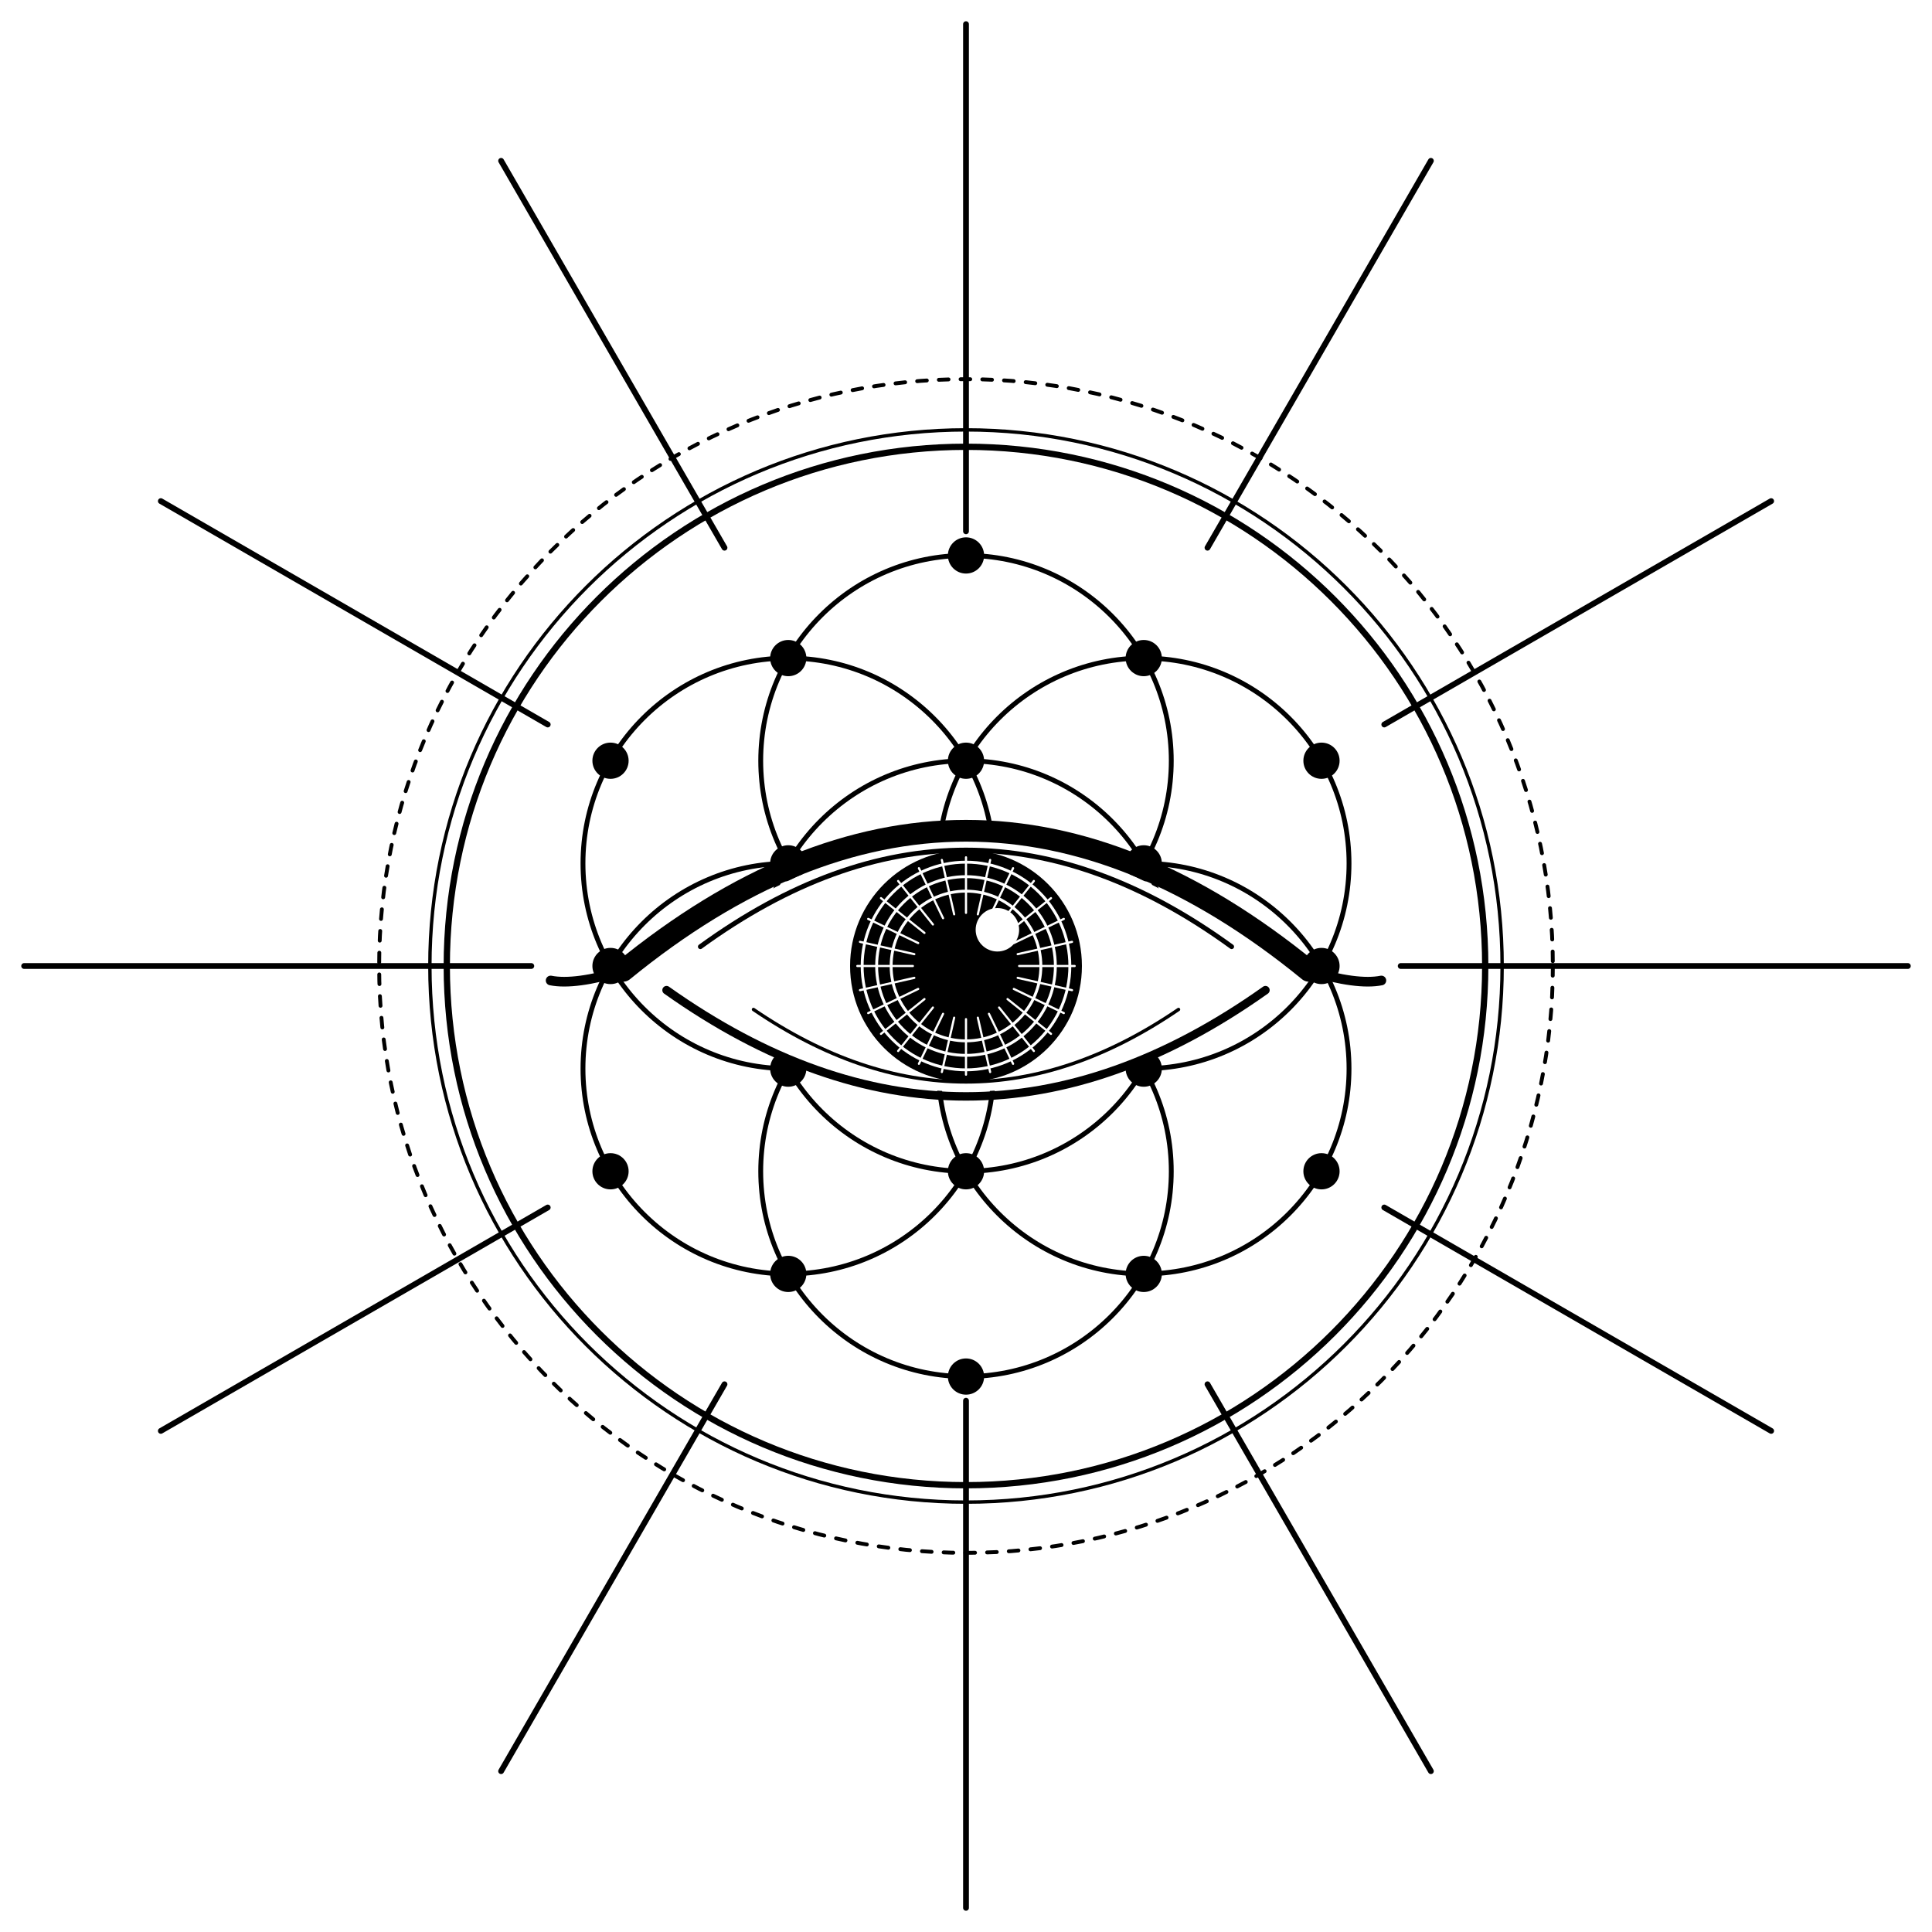
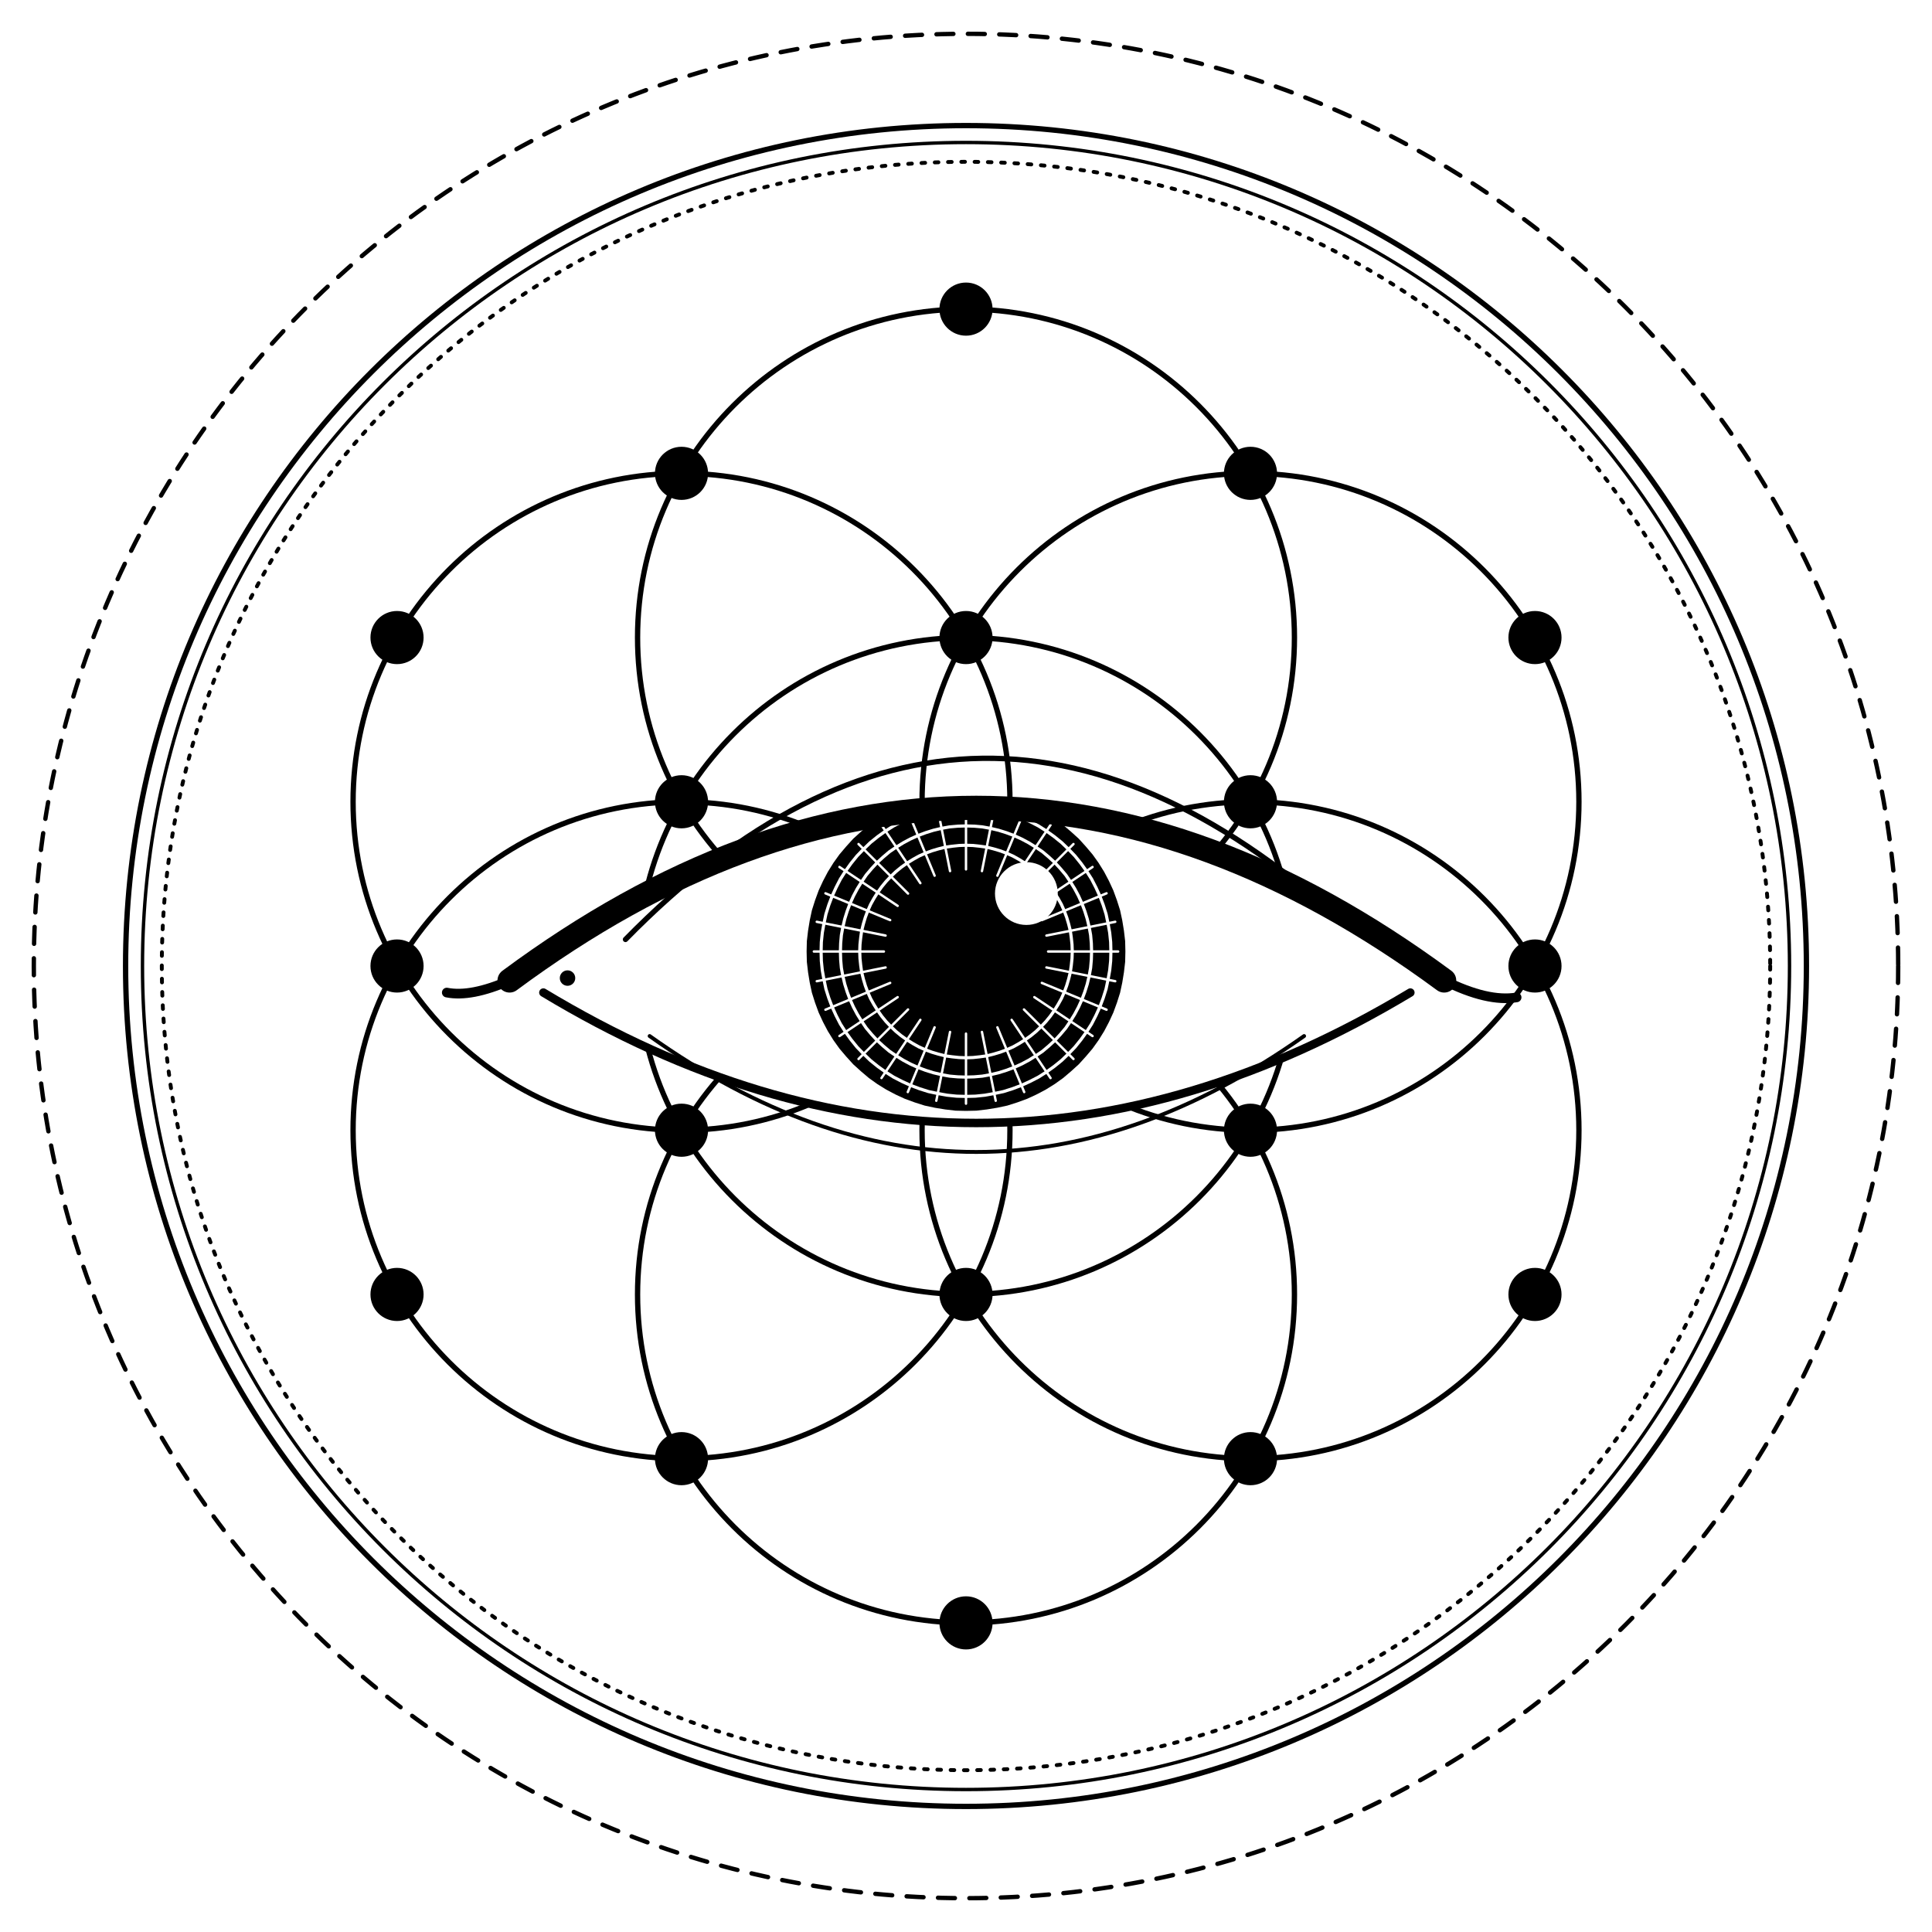
<svg xmlns="http://www.w3.org/2000/svg" viewBox="0 0 800 800" width="800" height="800">
  <rect width="800" height="800" fill="#fff" />
  <g stroke="#000" stroke-linecap="round">
-     <line x1="580.0" y1="400.0" x2="790.0" y2="400.0" stroke-width="2.4" />
-     <line x1="573.2" y1="300.0" x2="733.4" y2="207.5" stroke-width="2.4" />
-     <line x1="500.0" y1="226.8" x2="592.5" y2="66.6" stroke-width="2.4" />
-     <line x1="400.0" y1="220.0" x2="400.0" y2="10.0" stroke-width="2.4" />
-     <line x1="300.0" y1="226.8" x2="207.5" y2="66.6" stroke-width="2.4" />
-     <line x1="226.8" y1="300.0" x2="66.6" y2="207.5" stroke-width="2.4" />
-     <line x1="220.0" y1="400.0" x2="10.0" y2="400.0" stroke-width="2.4" />
-     <line x1="226.8" y1="500.0" x2="66.6" y2="592.5" stroke-width="2.4" />
-     <line x1="300.0" y1="573.2" x2="207.5" y2="733.4" stroke-width="2.4" />
-     <line x1="400.0" y1="580.0" x2="400.0" y2="790.0" stroke-width="2.4" />
-     <line x1="500.0" y1="573.2" x2="592.5" y2="733.4" stroke-width="2.4" />
-     <line x1="573.2" y1="500.0" x2="733.4" y2="592.5" stroke-width="2.4" />
-     <circle cx="400" cy="400" r="243" stroke-width="1.6" stroke-dasharray="4 5" fill="none" />
-     <circle cx="400" cy="400" r="222" stroke-width="1.4" fill="none" />
-     <circle cx="400" cy="400" r="215" stroke-width="2.6" fill="none" />
-     <circle cx="400" cy="400" r="85" stroke-width="2" fill="none" />
-     <circle cx="400.0" cy="315.0" r="85" stroke-width="2" fill="none" />
-     <circle cx="326.4" cy="357.5" r="85" stroke-width="2" fill="none" />
-     <circle cx="326.4" cy="442.5" r="85" stroke-width="2" fill="none" />
-     <circle cx="400.0" cy="485.0" r="85" stroke-width="2" fill="none" />
-     <circle cx="473.6" cy="442.5" r="85" stroke-width="2" fill="none" />
-     <circle cx="473.6" cy="357.5" r="85" stroke-width="2" fill="none" />
-     <circle cx="400.0" cy="315.0" r="7.5" fill="#000" stroke="none" />
-     <circle cx="326.4" cy="357.5" r="7.5" fill="#000" stroke="none" />
-     <circle cx="326.4" cy="442.5" r="7.5" fill="#000" stroke="none" />
-     <circle cx="400.0" cy="485.0" r="7.5" fill="#000" stroke="none" />
-     <circle cx="473.6" cy="442.5" r="7.5" fill="#000" stroke="none" />
-     <circle cx="473.6" cy="357.5" r="7.5" fill="#000" stroke="none" />
-     <circle cx="547.2" cy="400.0" r="7.5" fill="#000" stroke="none" />
-     <circle cx="473.6" cy="272.5" r="7.5" fill="#000" stroke="none" />
-     <circle cx="326.4" cy="272.5" r="7.5" fill="#000" stroke="none" />
-     <circle cx="252.8" cy="400.0" r="7.5" fill="#000" stroke="none" />
-     <circle cx="326.4" cy="527.5" r="7.5" fill="#000" stroke="none" />
-     <circle cx="473.6" cy="527.5" r="7.5" fill="#000" stroke="none" />
-     <circle cx="400.0" cy="230.0" r="7.5" fill="#000" stroke="none" />
-     <circle cx="252.8" cy="315.0" r="7.5" fill="#000" stroke="none" />
-     <circle cx="252.8" cy="485.0" r="7.5" fill="#000" stroke="none" />
-     <circle cx="400.0" cy="570.0" r="7.5" fill="#000" stroke="none" />
-     <circle cx="547.2" cy="485.0" r="7.5" fill="#000" stroke="none" />
-     <circle cx="547.2" cy="315.0" r="7.5" fill="#000" stroke="none" />
-     <path d="M268 404 Q400 290 532 404 Q400 500 268 404 Z" fill="#fff" stroke="none" />
-     <path d="M258 402 Q400 286 542 402" stroke-width="9" fill="none" />
-     <path d="M290 392 Q400 312 510 392" stroke-width="2" fill="none" />
-     <path d="M258 402 Q238 408 228 406" stroke-width="4" fill="none" />
-     <path d="M542 402 Q562 408 572 406" stroke-width="4" fill="none" />
-     <path d="M276 410 Q400 498 524 410" stroke-width="3.5" fill="none" />
-     <path d="M312 418 Q400 478 488 418" stroke-width="1.4" fill="none" />
-     <circle cx="400" cy="400" r="48" fill="#000" stroke="none" />
-     <circle cx="400" cy="400" r="43" stroke="#fff" stroke-width="1.2" fill="none" />
-     <circle cx="400" cy="400" r="37" stroke="#fff" stroke-width="1.2" fill="none" />
-     <circle cx="400" cy="400" r="31" stroke="#fff" stroke-width="1.2" fill="none" />
-     <line x1="422.0" y1="400.0" x2="445.0" y2="400.0" stroke="#fff" stroke-width="0.9" />
-     <line x1="421.4" y1="404.9" x2="443.9" y2="410.0" stroke="#fff" stroke-width="0.9" />
-     <line x1="419.8" y1="409.5" x2="440.5" y2="419.5" stroke="#fff" stroke-width="0.9" />
-     <line x1="417.2" y1="413.7" x2="435.2" y2="428.1" stroke="#fff" stroke-width="0.9" />
-     <line x1="413.7" y1="417.2" x2="428.1" y2="435.2" stroke="#fff" stroke-width="0.9" />
-     <line x1="409.5" y1="419.8" x2="419.5" y2="440.5" stroke="#fff" stroke-width="0.9" />
-     <line x1="404.9" y1="421.4" x2="410.0" y2="443.9" stroke="#fff" stroke-width="0.9" />
-     <line x1="400.0" y1="422.0" x2="400.0" y2="445.0" stroke="#fff" stroke-width="0.9" />
-     <line x1="395.1" y1="421.4" x2="390.0" y2="443.9" stroke="#fff" stroke-width="0.9" />
-     <line x1="390.5" y1="419.8" x2="380.5" y2="440.5" stroke="#fff" stroke-width="0.9" />
-     <line x1="386.3" y1="417.2" x2="371.9" y2="435.2" stroke="#fff" stroke-width="0.9" />
-     <line x1="382.8" y1="413.7" x2="364.8" y2="428.1" stroke="#fff" stroke-width="0.9" />
-     <line x1="380.2" y1="409.5" x2="359.5" y2="419.5" stroke="#fff" stroke-width="0.9" />
-     <line x1="378.6" y1="404.9" x2="356.1" y2="410.0" stroke="#fff" stroke-width="0.9" />
-     <line x1="378.0" y1="400.0" x2="355.0" y2="400.0" stroke="#fff" stroke-width="0.9" />
-     <line x1="378.6" y1="395.1" x2="356.1" y2="390.0" stroke="#fff" stroke-width="0.9" />
-     <line x1="380.2" y1="390.5" x2="359.5" y2="380.5" stroke="#fff" stroke-width="0.9" />
-     <line x1="382.8" y1="386.3" x2="364.8" y2="371.9" stroke="#fff" stroke-width="0.9" />
-     <line x1="386.3" y1="382.8" x2="371.9" y2="364.8" stroke="#fff" stroke-width="0.9" />
-     <line x1="390.5" y1="380.2" x2="380.5" y2="359.5" stroke="#fff" stroke-width="0.9" />
-     <line x1="395.1" y1="378.6" x2="390.0" y2="356.1" stroke="#fff" stroke-width="0.9" />
-     <line x1="400.0" y1="378.0" x2="400.0" y2="355.0" stroke="#fff" stroke-width="0.9" />
-     <line x1="404.9" y1="378.6" x2="410.0" y2="356.1" stroke="#fff" stroke-width="0.9" />
-     <line x1="409.5" y1="380.2" x2="419.5" y2="359.5" stroke="#fff" stroke-width="0.9" />
-     <line x1="413.7" y1="382.8" x2="428.1" y2="364.8" stroke="#fff" stroke-width="0.9" />
-     <line x1="417.2" y1="386.3" x2="435.2" y2="371.9" stroke="#fff" stroke-width="0.9" />
-     <line x1="419.8" y1="390.5" x2="440.5" y2="380.5" stroke="#fff" stroke-width="0.9" />
-     <line x1="421.4" y1="395.1" x2="443.9" y2="390.0" stroke="#fff" stroke-width="0.9" />
-     <circle cx="400" cy="400" r="19" fill="#000" stroke="none" />
-     <circle cx="413" cy="385" r="9" fill="#fff" stroke="none" />
+     <circle cx="400" cy="400" r="386" stroke-width="1.8" stroke-dasharray="7 6" fill="none" />
+     <circle cx="400" cy="400" r="348" stroke-width="2.2" fill="none" />
+     <circle cx="400" cy="400" r="341" stroke-width="1.4" fill="none" />
+     <circle cx="400" cy="400" r="333" stroke-width="1.6" stroke-dasharray="1.5 4" fill="none" />
+     <circle cx="400" cy="400" r="136" stroke-width="2.2" fill="none" />
+     <circle cx="400.0" cy="264.0" r="136" stroke-width="2.2" fill="none" />
+     <circle cx="282.2" cy="332.0" r="136" stroke-width="2.2" fill="none" />
+     <circle cx="282.2" cy="468.0" r="136" stroke-width="2.2" fill="none" />
+     <circle cx="400.0" cy="536.0" r="136" stroke-width="2.2" fill="none" />
+     <circle cx="517.8" cy="468.0" r="136" stroke-width="2.2" fill="none" />
+     <circle cx="517.8" cy="332.0" r="136" stroke-width="2.2" fill="none" />
+     <circle cx="400.0" cy="264.0" r="11" fill="#000" stroke="none" />
+     <circle cx="282.2" cy="332.0" r="11" fill="#000" stroke="none" />
+     <circle cx="282.2" cy="468.0" r="11" fill="#000" stroke="none" />
+     <circle cx="400.0" cy="536.0" r="11" fill="#000" stroke="none" />
+     <circle cx="517.8" cy="468.0" r="11" fill="#000" stroke="none" />
+     <circle cx="517.8" cy="332.0" r="11" fill="#000" stroke="none" />
+     <circle cx="635.6" cy="400.0" r="11" fill="#000" stroke="none" />
+     <circle cx="517.8" cy="196.0" r="11" fill="#000" stroke="none" />
+     <circle cx="282.2" cy="196.0" r="11" fill="#000" stroke="none" />
+     <circle cx="164.4" cy="400.0" r="11" fill="#000" stroke="none" />
+     <circle cx="282.2" cy="604.0" r="11" fill="#000" stroke="none" />
+     <circle cx="517.8" cy="604.0" r="11" fill="#000" stroke="none" />
+     <circle cx="400.0" cy="128.0" r="11" fill="#000" stroke="none" />
+     <circle cx="164.4" cy="264.0" r="11" fill="#000" stroke="none" />
+     <circle cx="164.4" cy="536.0" r="11" fill="#000" stroke="none" />
+     <circle cx="400.0" cy="672.0" r="11" fill="#000" stroke="none" />
+     <circle cx="635.6" cy="536.0" r="11" fill="#000" stroke="none" />
+     <circle cx="635.6" cy="264.0" r="11" fill="#000" stroke="none" />
+     <polygon points="219.0,407.0 226.7,401.3 234.4,395.8 242.1,390.6 249.8,385.6 257.6,380.9 265.3,376.4 273.0,372.1 280.7,368.1 288.4,364.3 296.1,360.8 303.8,357.5 311.6,354.5 319.3,351.7 327.0,349.2 334.7,346.8 342.4,344.8 350.2,343.0 357.9,341.4 365.6,340.0 373.3,338.9 381.1,338.1 388.8,337.5 396.5,337.1 404.2,337.0 412.0,337.1 419.7,337.5 427.4,338.1 435.2,338.9 442.9,340.0 450.6,341.4 458.4,343.0 466.1,344.8 473.8,346.8 481.6,349.2 489.3,351.7 497.1,354.5 504.8,357.5 512.5,360.8 520.3,364.3 528.0,368.1 535.8,372.1 543.5,376.4 551.3,380.9 559.0,385.6 566.8,390.6 574.5,395.8 582.3,401.3 590.0,407.0 582.3,411.7 574.5,416.3 566.8,420.6 559.0,424.7 551.3,428.6 543.5,432.4 535.8,435.9 528.0,439.2 520.3,442.3 512.5,445.3 504.8,448.0 497.1,450.5 489.3,452.8 481.6,454.9 473.8,456.8 466.1,458.6 458.4,460.1 450.6,461.4 442.9,462.5 435.2,463.4 427.4,464.1 419.7,464.6 412.0,464.9 404.2,465.0 396.5,464.9 388.8,464.6 381.1,464.1 373.3,463.4 365.6,462.5 357.9,461.4 350.2,460.1 342.4,458.6 334.7,456.8 327.0,454.9 319.3,452.8 311.6,450.5 303.8,448.0 296.1,445.3 288.4,442.3 280.7,439.2 273.0,435.9 265.3,432.4 257.6,428.6 249.8,424.7 242.1,420.6 234.4,416.3 226.7,411.7" fill="#fff" stroke="none" />
+     <polygon points="466.0,394.0 465.9,398.3 465.4,402.6 464.7,406.9 463.8,411.1 462.5,415.2 461.0,419.3 459.2,423.2 457.2,427.0 454.9,430.7 452.4,434.2 449.6,437.5 446.7,440.7 443.5,443.6 440.2,446.4 436.7,448.9 433.0,451.2 429.2,453.2 425.3,455.0 421.2,456.5 417.1,457.8 412.9,458.7 408.6,459.4 404.3,459.9 400.0,460.0 395.7,459.9 391.4,459.4 387.1,458.7 382.9,457.8 378.8,456.5 374.7,455.0 370.8,453.2 367.0,451.2 363.3,448.9 359.8,446.4 356.5,443.6 353.3,440.7 350.4,437.5 347.6,434.2 345.1,430.7 342.8,427.0 340.8,423.2 339.0,419.3 337.5,415.2 336.2,411.1 335.3,406.9 334.6,402.6 334.1,398.3 334.0,394.0 334.1,389.7 334.6,385.4 335.3,381.1 336.2,376.9 337.5,372.8 339.0,368.7 340.8,364.8 342.8,361.0 345.1,357.3 347.6,353.8 350.4,350.5 353.3,347.3 356.5,344.4 359.8,341.6 360.9,340.9 365.6,340.0 373.3,338.9 381.1,338.1 388.8,337.5 396.5,337.1 404.2,337.0 412.0,337.1 419.7,337.5 427.4,338.1 435.2,338.9 436.7,339.2 440.2,341.6 443.5,344.4 446.7,347.3 449.6,350.5 452.4,353.8 454.9,357.3 457.2,361.0 459.2,364.8 461.0,368.7 462.5,372.8 463.8,376.9 464.7,381.1 465.4,385.4 465.9,389.7" fill="#000" stroke="none" />
+     <polygon points="460.0,394.0 459.9,397.9 459.5,401.8 458.8,405.7 458.0,409.5 456.8,413.3 455.4,417.0 453.8,420.5 452.0,424.0 449.9,427.3 447.6,430.5 445.1,433.6 442.4,436.4 439.6,439.1 436.5,441.6 433.3,443.9 430.0,446.0 426.5,447.8 423.0,449.4 419.3,450.8 415.5,452.0 411.7,452.8 407.8,453.5 403.9,453.9 400.0,454.0 396.1,453.9 392.2,453.5 388.3,452.8 384.5,452.0 380.7,450.8 377.0,449.4 373.5,447.8 370.0,446.0 366.7,443.9 363.5,441.6 360.4,439.1 357.6,436.4 354.9,433.6 352.4,430.5 350.1,427.3 348.0,424.0 346.2,420.5 344.6,417.0 343.2,413.3 342.0,409.5 341.2,405.7 340.5,401.8 340.1,397.9 340.0,394.0 340.1,390.1 340.5,386.2 341.2,382.3 342.0,378.5 343.2,374.7 344.6,371.0 346.2,367.5 348.0,364.0 350.1,360.7 352.4,357.5 354.9,354.4 357.6,351.6 360.4,348.9 363.5,346.4 366.7,344.1 370.0,342.0 373.5,340.2 377.0,338.6 377.2,338.5 381.1,338.1 388.8,337.5 396.5,337.1 404.2,337.0 412.0,337.1 419.7,337.5 420.2,337.5 423.0,338.6 426.5,340.2 430.0,342.0 433.3,344.1 436.5,346.4 439.6,348.9 442.4,351.6 445.1,354.4 447.6,357.5 449.9,360.7 452.0,364.0 453.8,367.5 455.4,371.0 456.8,374.7 458.0,378.5 458.8,382.3 459.5,386.2 459.9,390.1" stroke="#fff" stroke-width="1.3" fill="none" />
+     <polygon points="452.0,394.0 451.9,397.4 451.6,400.8 451.0,404.1 450.2,407.5 449.2,410.7 448.0,413.9 446.6,417.0 445.0,420.0 443.2,422.9 441.3,425.7 439.1,428.3 436.8,430.8 434.3,433.1 431.7,435.3 428.9,437.2 426.0,439.0 423.0,440.6 419.9,442.0 416.7,443.2 413.5,444.2 410.1,445.0 406.8,445.6 403.4,445.9 400.0,446.0 396.6,445.9 393.2,445.6 389.9,445.0 386.5,444.2 383.3,443.2 380.1,442.0 377.0,440.6 374.0,439.0 371.1,437.2 368.3,435.3 365.7,433.1 363.2,430.8 360.9,428.3 358.7,425.7 356.8,422.9 355.0,420.0 353.4,417.0 352.0,413.9 350.8,410.7 349.8,407.5 349.0,404.1 348.4,400.8 348.1,397.4 348.0,394.0 348.1,390.6 348.4,387.2 349.0,383.9 349.8,380.5 350.8,377.3 352.0,374.1 353.4,371.0 355.0,368.0 356.8,365.1 358.7,362.3 360.9,359.7 363.2,357.2 365.7,354.9 368.3,352.7 371.1,350.8 374.0,349.0 377.0,347.4 380.1,346.0 383.3,344.8 386.5,343.8 389.9,343.0 393.2,342.4 396.6,342.1 400.0,342.0 403.4,342.1 406.8,342.4 410.1,343.0 413.5,343.8 416.7,344.8 419.9,346.0 423.0,347.4 426.0,349.0 428.9,350.8 431.7,352.7 434.3,354.9 436.8,357.2 439.1,359.7 441.3,362.3 443.2,365.1 445.0,368.0 446.6,371.0 448.0,374.1 449.2,377.3 450.2,380.5 451.0,383.9 451.6,387.2 451.9,390.6" stroke="#fff" stroke-width="1.3" fill="none" />
+     <polygon points="444.0,394.0 443.9,396.9 443.6,399.7 443.2,402.6 442.5,405.4 441.7,408.1 440.7,410.8 439.5,413.5 438.1,416.0 436.6,418.4 434.9,420.8 433.1,423.0 431.1,425.1 429.0,427.1 426.8,428.9 424.4,430.6 422.0,432.1 419.5,433.5 416.8,434.7 414.1,435.7 411.4,436.5 408.6,437.2 405.7,437.6 402.9,437.9 400.0,438.0 397.1,437.9 394.3,437.6 391.4,437.2 388.6,436.5 385.9,435.7 383.2,434.7 380.5,433.5 378.0,432.1 375.6,430.6 373.2,428.9 371.0,427.1 368.9,425.1 366.9,423.0 365.1,420.8 363.4,418.4 361.9,416.0 360.5,413.5 359.3,410.8 358.3,408.1 357.5,405.4 356.8,402.6 356.4,399.7 356.1,396.9 356.0,394.0 356.1,391.1 356.4,388.3 356.8,385.4 357.5,382.6 358.3,379.9 359.3,377.2 360.5,374.5 361.9,372.0 363.4,369.6 365.1,367.2 366.9,365.0 368.9,362.9 371.0,360.9 373.2,359.1 375.6,357.4 378.0,355.9 380.5,354.5 383.2,353.3 385.9,352.3 388.6,351.5 391.4,350.8 394.3,350.4 397.1,350.1 400.0,350.0 402.9,350.1 405.7,350.4 408.6,350.8 411.4,351.5 414.1,352.3 416.8,353.3 419.5,354.5 422.0,355.9 424.4,357.4 426.8,359.1 429.0,360.9 431.1,362.9 433.1,365.0 434.9,367.2 436.6,369.6 438.1,372.0 439.5,374.5 440.7,377.2 441.7,379.9 442.5,382.6 443.2,385.4 443.6,388.3 443.9,391.1" stroke="#fff" stroke-width="1.3" fill="none" />
+     <polyline points="434.0,394.0 463.0,394.0" stroke="#fff" stroke-width="1" fill="none" />
+     <polyline points="433.3,400.6 461.8,406.3" stroke="#fff" stroke-width="1" fill="none" />
+     <polyline points="431.4,407.0 458.2,418.1" stroke="#fff" stroke-width="1" fill="none" />
+     <polyline points="428.3,412.9 452.4,429.0" stroke="#fff" stroke-width="1" fill="none" />
+     <polyline points="424.0,418.0 444.5,438.5" stroke="#fff" stroke-width="1" fill="none" />
+     <polyline points="418.9,422.3 435.0,446.4" stroke="#fff" stroke-width="1" fill="none" />
+     <polyline points="413.0,425.4 424.1,452.2" stroke="#fff" stroke-width="1" fill="none" />
+     <polyline points="406.6,427.3 412.3,455.8" stroke="#fff" stroke-width="1" fill="none" />
+     <polyline points="400.0,428.0 400.0,457.0" stroke="#fff" stroke-width="1" fill="none" />
+     <polyline points="393.4,427.3 387.7,455.8" stroke="#fff" stroke-width="1" fill="none" />
+     <polyline points="387.0,425.4 375.9,452.2" stroke="#fff" stroke-width="1" fill="none" />
+     <polyline points="381.1,422.3 365.0,446.4" stroke="#fff" stroke-width="1" fill="none" />
+     <polyline points="376.0,418.0 355.5,438.5" stroke="#fff" stroke-width="1" fill="none" />
+     <polyline points="371.7,412.9 347.6,429.0" stroke="#fff" stroke-width="1" fill="none" />
+     <polyline points="368.6,407.0 341.8,418.1" stroke="#fff" stroke-width="1" fill="none" />
+     <polyline points="366.7,400.6 338.2,406.3" stroke="#fff" stroke-width="1" fill="none" />
+     <polyline points="366.0,394.0 337.0,394.0" stroke="#fff" stroke-width="1" fill="none" />
+     <polyline points="366.7,387.4 338.2,381.7" stroke="#fff" stroke-width="1" fill="none" />
+     <polyline points="368.6,381.0 341.8,369.9" stroke="#fff" stroke-width="1" fill="none" />
+     <polyline points="371.7,375.1 347.6,359.0" stroke="#fff" stroke-width="1" fill="none" />
+     <polyline points="376.0,370.0 355.5,349.5" stroke="#fff" stroke-width="1" fill="none" />
+     <polyline points="381.1,365.7 365.0,341.6" stroke="#fff" stroke-width="1" fill="none" />
+     <polyline points="377.0,338.5 387.0,362.6" stroke="#fff" stroke-width="1" fill="none" />
+     <polyline points="388.8,337.5 393.4,360.7" stroke="#fff" stroke-width="1" fill="none" />
+     <polyline points="400.0,337.1 400.0,360.0" stroke="#fff" stroke-width="1" fill="none" />
+     <polyline points="411.3,337.1 406.6,360.7" stroke="#fff" stroke-width="1" fill="none" />
+     <polyline points="423.3,337.8 413.0,362.6" stroke="#fff" stroke-width="1" fill="none" />
+     <polyline points="418.9,365.7 435.0,341.6" stroke="#fff" stroke-width="1" fill="none" />
+     <polyline points="424.0,370.0 444.5,349.5" stroke="#fff" stroke-width="1" fill="none" />
+     <polyline points="428.3,375.1 452.4,359.0" stroke="#fff" stroke-width="1" fill="none" />
+     <polyline points="431.4,381.0 458.2,369.9" stroke="#fff" stroke-width="1" fill="none" />
+     <polyline points="433.3,387.4 461.8,381.7" stroke="#fff" stroke-width="1" fill="none" />
+     <circle cx="400" cy="394" r="32" fill="#000" stroke="none" />
+     <circle cx="425" cy="370" r="13" fill="#fff" stroke="none" />
+     <path d="M211 406 Q404 263 598 406" stroke-width="10" fill="none" />
+     <path d="M259 389 Q404 241 560 385" stroke-width="2.2" fill="none" />
+     <path d="M211 406 Q195 413 185 411" stroke-width="4" fill="none" />
+     <path d="M598 406 Q616 415 628 413" stroke-width="4" fill="none" />
+     <path d="M225 411 Q404 519 584 411" stroke-width="3.5" fill="none" />
+     <path d="M269 429 Q404 525 540 429" stroke-width="1.6" fill="none" />
+     <circle cx="231" cy="393" r="3.2" fill="#000" stroke="none" />
+     <circle cx="235" cy="405" r="3.2" fill="#000" stroke="none" />
  </g>
</svg>
